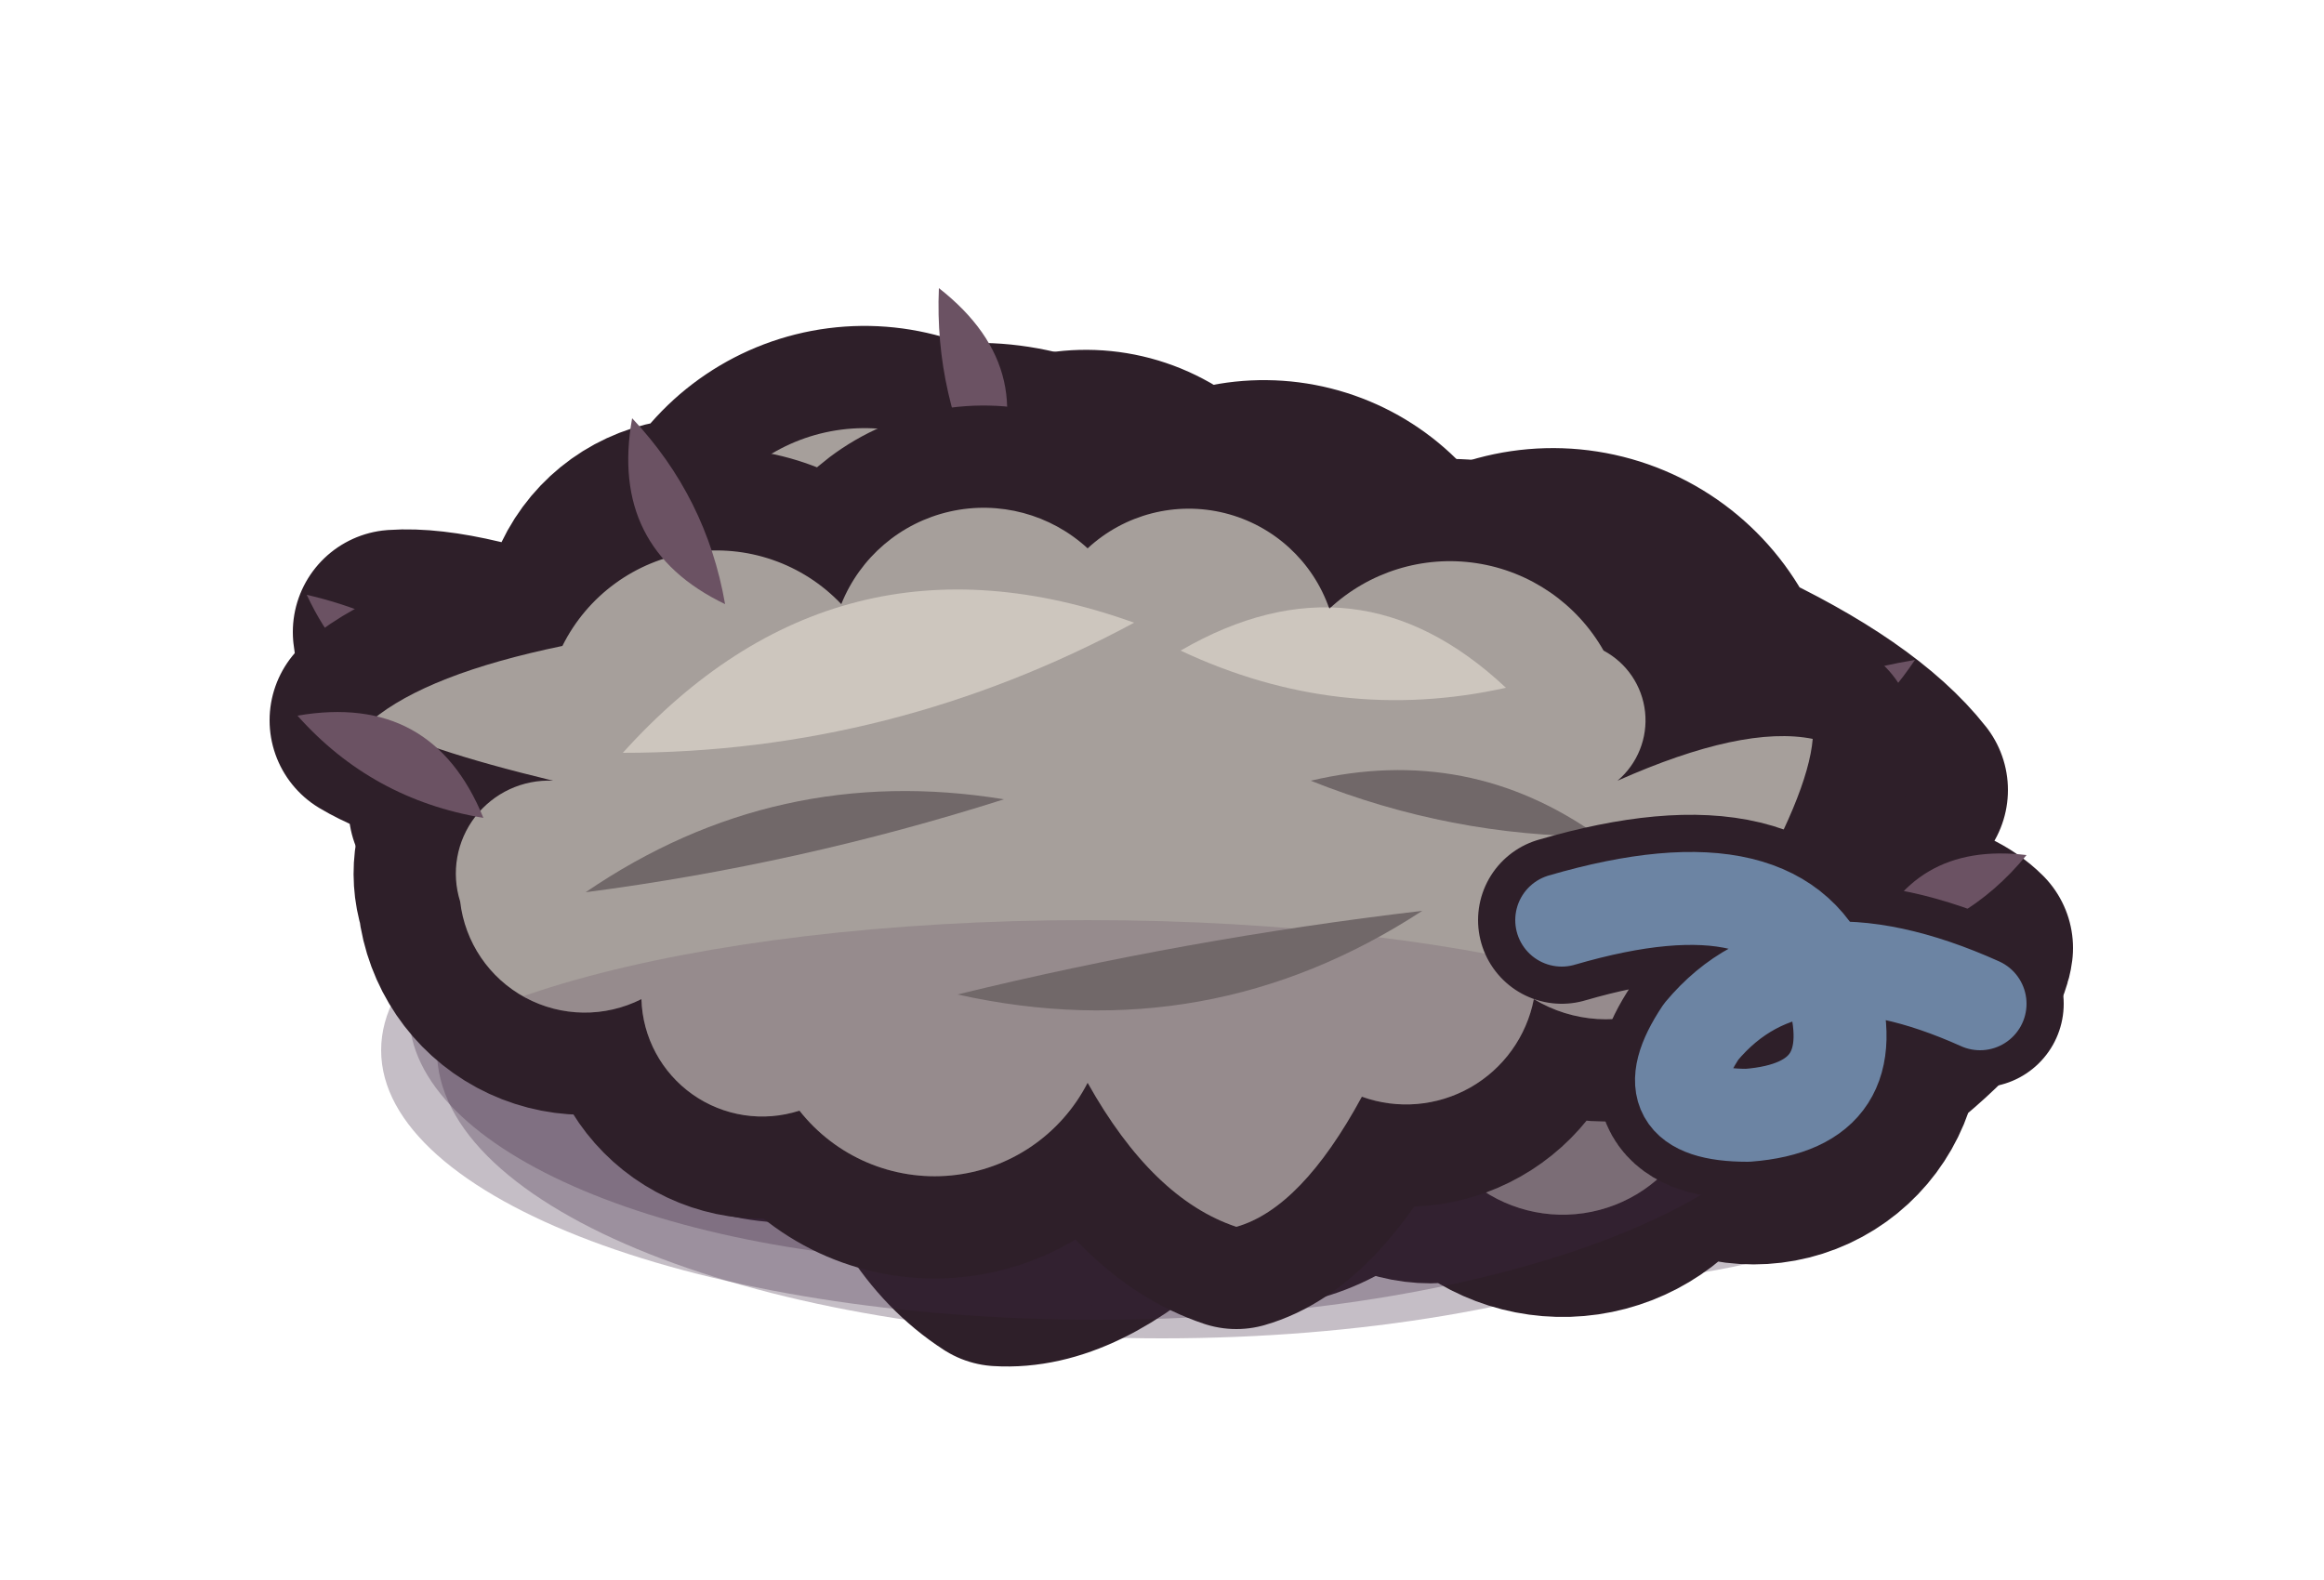
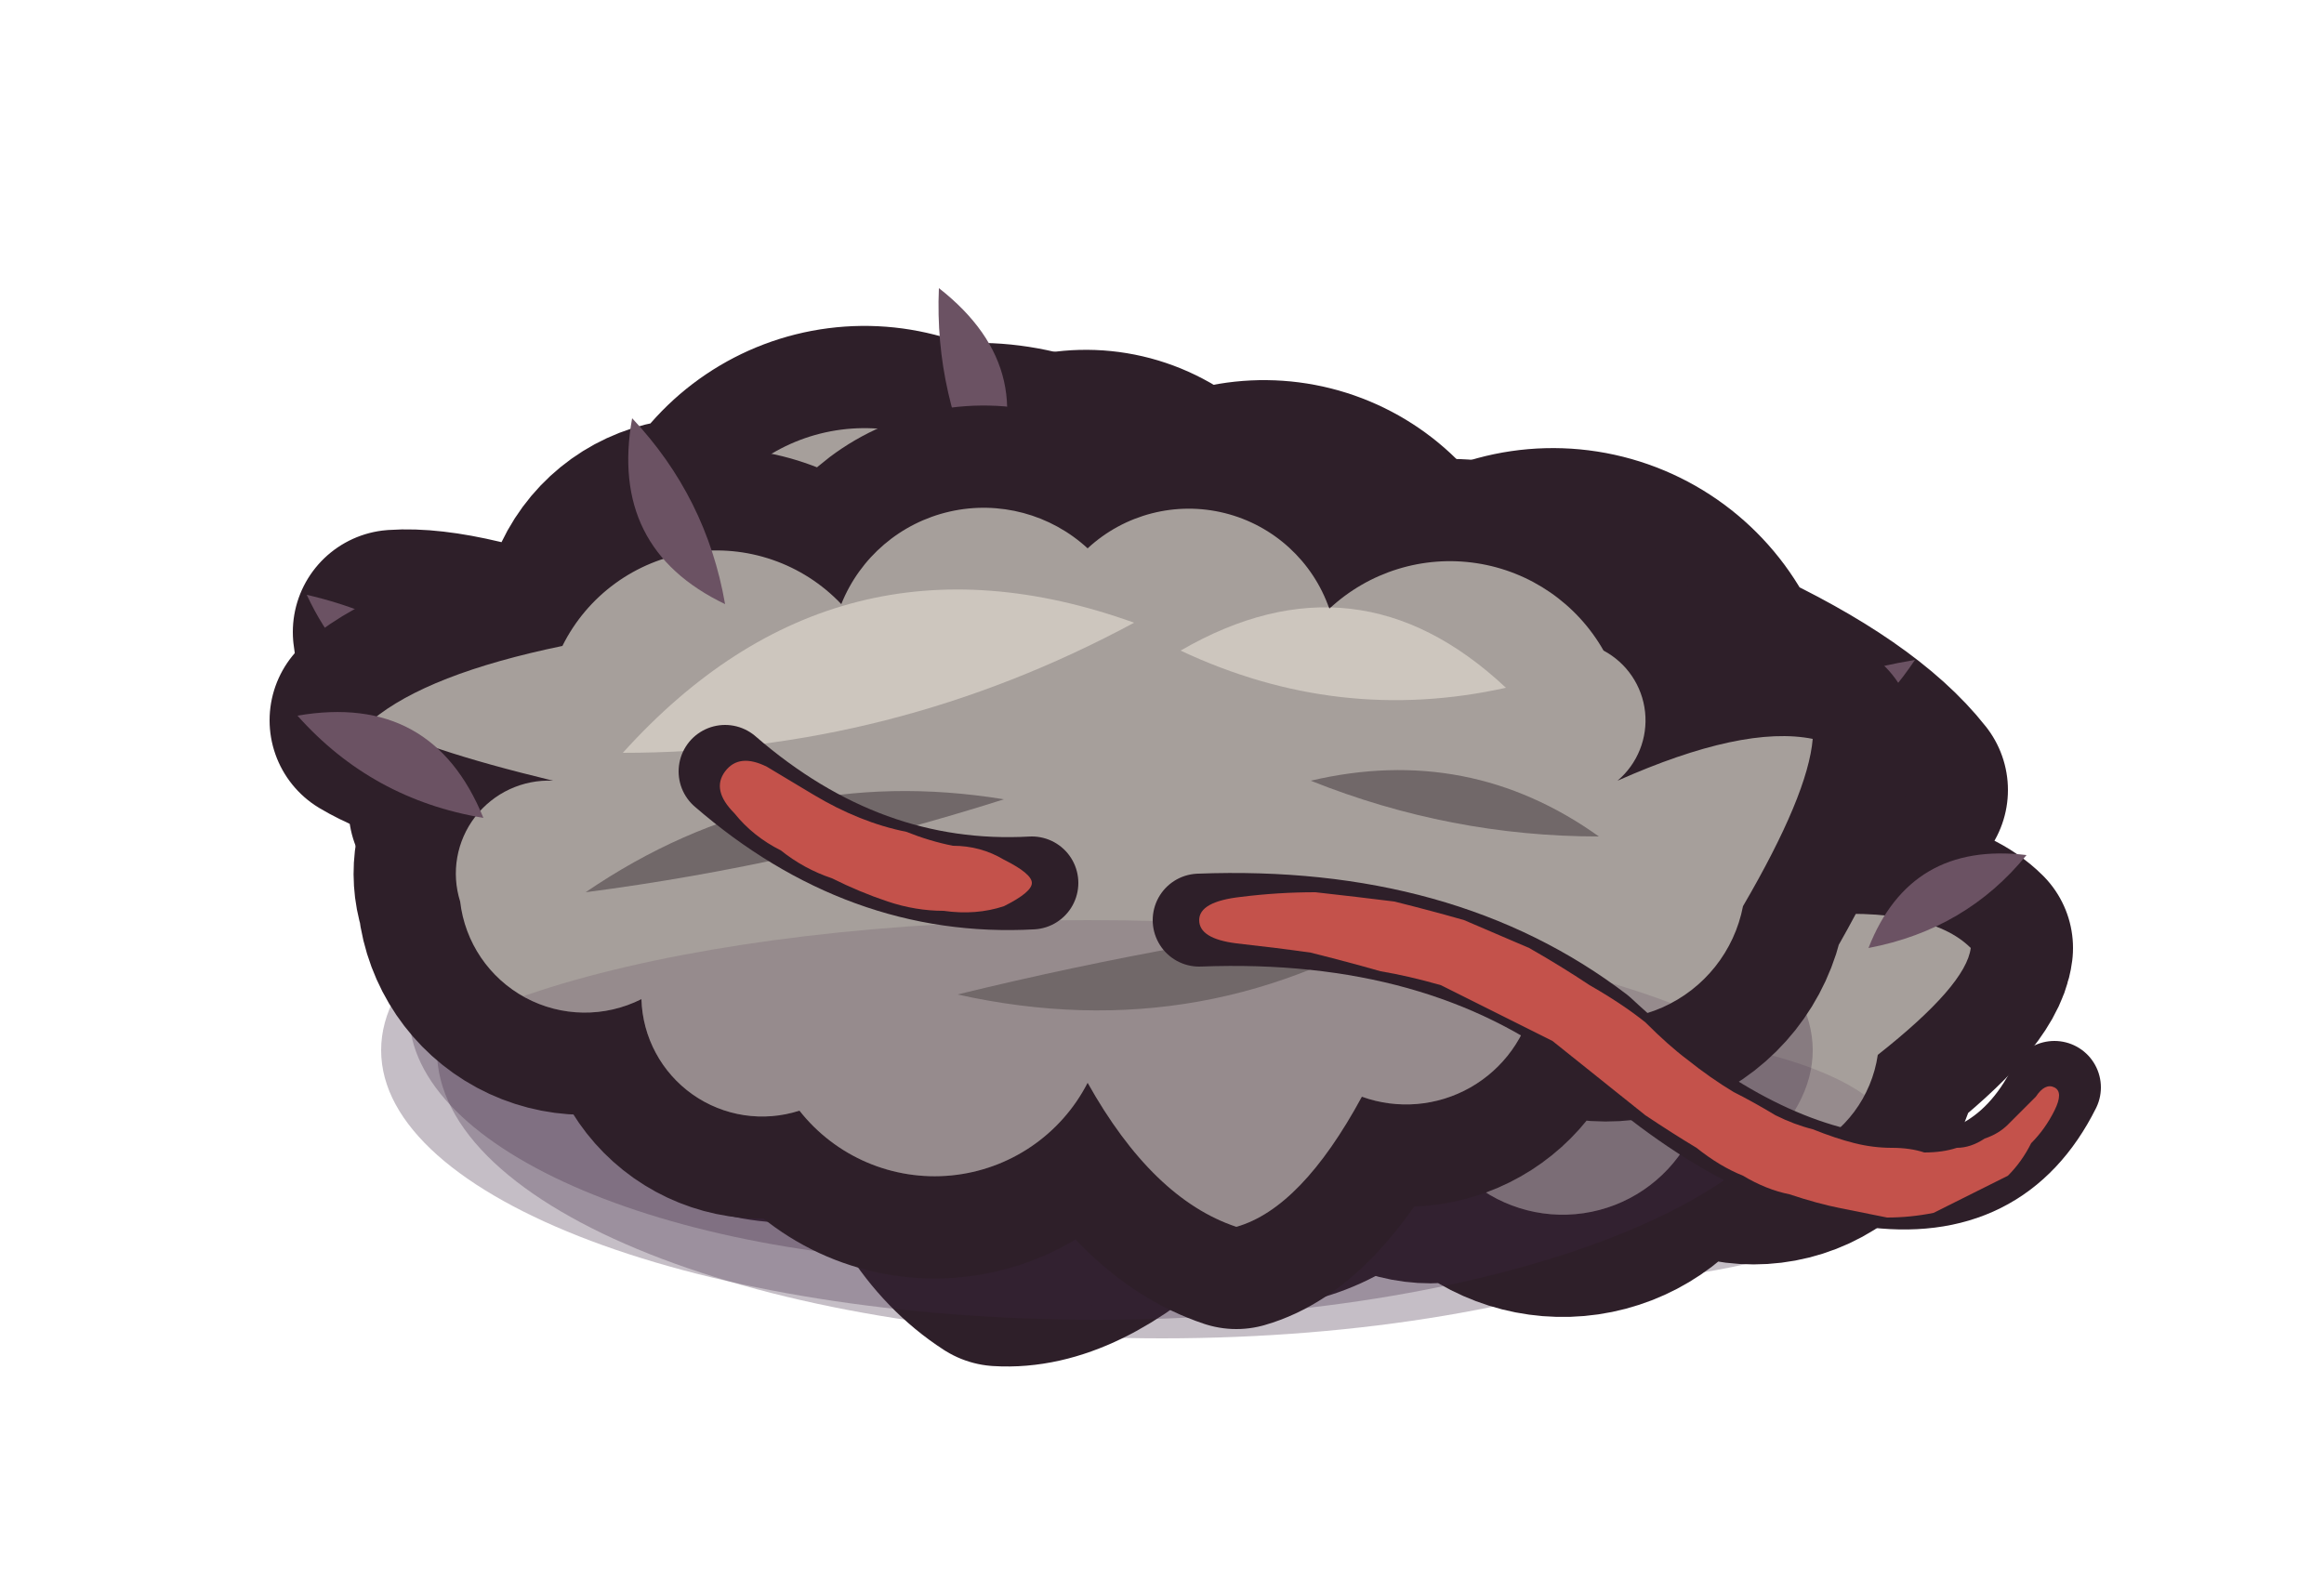
<svg xmlns="http://www.w3.org/2000/svg" viewBox="0 0 50 34" width="50" height="34">
  <defs>
    <clipPath id="mess-dust-floor-a-clip">
      <path d="M23 11.1A3.7 3.7 0 0 1 28.7 12.9A4 4 0 0 1 35.1 14.3Q37.9 15.6 39 17Q37.8 17.6 34.9 18A2.3 2.3 0 0 1 34.7 21.5A3.8 3.8 0 0 1 28.5 23A3.8 3.8 0 0 1 23 25.5Q21.1 27.3 19.5 27.2Q17.8 26.1 17.1 23.4A3.5 3.5 0 0 1 11.6 21.5A2.2 2.2 0 0 1 11.6 18Q8.8 17.9 7.7 17.4Q8.4 15.9 11 14.4A3.8 3.8 0 0 1 17.2 12.7Q17.5 10.3 18.6 9.6Q20.7 9.4 23 11.1Z" />
    </clipPath>
    <clipPath id="mess-dust-floor-b-clip">
      <path d="M19.4 10.4A3.2 3.2 0 0 1 24.5 12.3A3.8 3.8 0 0 1 30.1 14.1Q32.6 15.8 33.2 17.3Q32.1 17.9 29.2 17.8A2.3 2.3 0 0 1 27.9 21.4A3.7 3.7 0 0 1 22.1 22.4Q21.4 25.3 20.2 26.3Q18.2 26 16.1 23.7A3 3 0 0 1 12.1 20.8A3.1 3.1 0 0 1 8.4 17.9Q6.7 15.4 6.5 13.6Q7.9 13.5 10.7 14.6A2.5 2.5 0 0 1 13.2 11.2A3.9 3.9 0 0 1 19.4 10.4Z" />
      <path d="M34.1 17.3A2.3 2.3 0 0 1 36.9 19.7Q39.5 19.5 40.4 20.4Q40.3 21.2 38.4 22.7A2.7 2.7 0 0 1 34.3 24.6A3.1 3.1 0 0 1 29.5 25.3A2.3 2.3 0 0 1 26.5 22.8Q24.2 23.1 23.6 22.5Q23.5 21.4 25.3 19.7A2.8 2.8 0 0 1 29.3 17.8A2.9 2.9 0 0 1 34.1 17.3Z" />
    </clipPath>
    <clipPath id="mess-dust-floor-c-clip">
      <path d="M21.4 11.8A3.2 3.2 0 0 1 26.6 13.1A3.8 3.8 0 0 1 32.5 14A1.7 1.7 0 0 1 32.8 16.8Q35.5 15.6 37 15.9Q36.9 17.1 35.5 19.5A3 3 0 0 1 31 21.5A2.8 2.8 0 0 1 27.3 23.6Q26 26 24.6 26.4Q22.8 25.8 21.4 23.3A3.7 3.7 0 0 1 15.2 23.9A2.6 2.6 0 0 1 11.8 21.5A2.7 2.7 0 0 1 7.9 19.4A2 2 0 0 1 9.9 16.8Q7 16.1 6 15.5Q7.2 14.5 10.1 13.9A3.7 3.7 0 0 1 16.1 13A3.3 3.3 0 0 1 21.4 11.8Z" />
    </clipPath>
  </defs>
  <g id="p-a-shadow" class="st-a" transform="translate(2 0)">
    <path d="M7.4 22.6A15.6 6.2 0 1 1 38.6 22.6A15.6 6.2 0 1 1 7.4 22.6Z" fill="#3f2541" fill-opacity="0.3" />
  </g>
  <g id="p-a-dust" class="st-a" transform="translate(2 0)">
    <path d="M23 11.1A3.7 3.7 0 0 1 28.7 12.9A4 4 0 0 1 35.1 14.3Q37.9 15.6 39 17Q37.8 17.6 34.9 18A2.3 2.3 0 0 1 34.7 21.5A3.8 3.8 0 0 1 28.5 23A3.8 3.8 0 0 1 23 25.5Q21.1 27.3 19.5 27.2Q17.8 26.1 17.1 23.4A3.5 3.5 0 0 1 11.6 21.5A2.2 2.2 0 0 1 11.6 18Q8.8 17.9 7.7 17.4Q8.4 15.9 11 14.4A3.8 3.8 0 0 1 17.2 12.7Q17.5 10.3 18.6 9.6Q20.7 9.4 23 11.1Z" fill="none" stroke="#2e1f29" stroke-width="4.4" stroke-linecap="round" stroke-linejoin="round" />
    <path d="M23 11.1A3.7 3.7 0 0 1 28.7 12.9A4 4 0 0 1 35.1 14.3Q37.9 15.6 39 17Q37.8 17.6 34.9 18A2.3 2.3 0 0 1 34.7 21.5A3.8 3.8 0 0 1 28.5 23A3.8 3.8 0 0 1 23 25.5Q21.1 27.3 19.5 27.2Q17.8 26.1 17.1 23.4A3.5 3.5 0 0 1 11.6 21.5A2.2 2.2 0 0 1 11.6 18Q8.8 17.9 7.7 17.4Q8.4 15.9 11 14.4A3.8 3.8 0 0 1 17.2 12.7Q17.5 10.3 18.6 9.6Q20.7 9.4 23 11.1Z" fill="#a69f9b" />
    <g clip-path="url(#mess-dust-floor-a-clip)">
      <path d="M8 24.6A15 4.4 0 1 1 38 24.6A15 4.4 0 1 1 8 24.6Z" fill="#3f2541" fill-opacity="0.16" />
      <path d="M14.6 15Q20.3 15.2 25.4 12.6Q19.1 9.7 14.6 15Z" fill="#cdc6be" />
      <path d="M24.6 13.8Q27.9 15.5 31.6 14.8Q28.5 11.5 24.6 13.8Z" fill="#cdc6be" />
      <path d="M14.4 18.4Q19.1 17.7 23.6 16.2Q18.5 15.4 14.4 18.4Z" fill="#716869" />
      <path d="M21.4 21.4Q26.9 22.4 31.4 19.2Q26.4 20.1 21.4 21.4Z" fill="#716869" />
      <path d="M27.6 16.8Q30.5 18.1 33.6 18.4Q31 16.2 27.6 16.8Z" fill="#716869" />
    </g>
    <path d="M12.4 15.6Q10.2 13.3 7.2 12.4Q8.8 15.7 12.4 15.6Z" fill="#6b5263" />
    <path d="M33.8 16.2Q37.2 17.2 39.2 14.2Q36.3 14.7 33.8 16.2Z" fill="#6b5263" />
  </g>
  <g id="p-b-shadow" class="st-b" transform="translate(2 0)">
    <path d="M6.8 21.8A12.8 5.4 0 1 1 32.4 21.8A12.8 5.4 0 1 1 6.8 21.8Z" fill="#3f2541" fill-opacity="0.3" />
    <path d="M23.8 24.2A8 3.4 0 1 1 39.8 24.2A8 3.4 0 1 1 23.8 24.2Z" fill="#3f2541" fill-opacity="0.3" />
  </g>
  <g id="p-b-dust" class="st-b" transform="translate(2 0)">
    <path d="M19.4 10.4A3.2 3.2 0 0 1 24.5 12.3A3.8 3.8 0 0 1 30.1 14.1Q32.6 15.8 33.2 17.3Q32.1 17.9 29.2 17.8A2.3 2.3 0 0 1 27.9 21.4A3.7 3.7 0 0 1 22.1 22.4Q21.4 25.3 20.2 26.3Q18.2 26 16.1 23.7A3 3 0 0 1 12.1 20.8A3.1 3.1 0 0 1 8.4 17.9Q6.7 15.4 6.5 13.6Q7.9 13.5 10.7 14.6A2.5 2.5 0 0 1 13.2 11.2A3.9 3.9 0 0 1 19.4 10.4Z" fill="none" stroke="#2e1f29" stroke-width="4.4" stroke-linecap="round" stroke-linejoin="round" />
    <path d="M34.1 17.3A2.3 2.3 0 0 1 36.9 19.7Q39.5 19.5 40.4 20.4Q40.3 21.2 38.4 22.7A2.7 2.7 0 0 1 34.3 24.6A3.1 3.1 0 0 1 29.5 25.3A2.3 2.3 0 0 1 26.5 22.8Q24.2 23.1 23.6 22.5Q23.5 21.4 25.3 19.7A2.8 2.8 0 0 1 29.3 17.8A2.9 2.9 0 0 1 34.1 17.3Z" fill="none" stroke="#2e1f29" stroke-width="4.4" stroke-linecap="round" stroke-linejoin="round" />
    <path d="M19.4 10.4A3.2 3.2 0 0 1 24.5 12.3A3.8 3.8 0 0 1 30.1 14.1Q32.6 15.8 33.2 17.3Q32.1 17.9 29.2 17.8A2.3 2.3 0 0 1 27.9 21.4A3.7 3.7 0 0 1 22.1 22.4Q21.4 25.3 20.2 26.3Q18.2 26 16.1 23.7A3 3 0 0 1 12.1 20.8A3.1 3.1 0 0 1 8.4 17.9Q6.7 15.4 6.5 13.6Q7.9 13.5 10.7 14.6A2.5 2.5 0 0 1 13.2 11.2A3.9 3.9 0 0 1 19.4 10.4Z" fill="#a69f9b" />
    <path d="M34.1 17.3A2.3 2.3 0 0 1 36.9 19.7Q39.5 19.5 40.4 20.4Q40.3 21.2 38.4 22.7A2.7 2.7 0 0 1 34.3 24.6A3.1 3.1 0 0 1 29.5 25.3A2.3 2.3 0 0 1 26.5 22.8Q24.2 23.1 23.6 22.5Q23.5 21.4 25.3 19.7A2.8 2.8 0 0 1 29.3 17.8A2.9 2.9 0 0 1 34.1 17.3Z" fill="#a69f9b" />
    <g clip-path="url(#mess-dust-floor-b-clip)">
      <path d="M7.4 23.2A12 4.2 0 1 1 31.4 23.2A12 4.2 0 1 1 7.4 23.2Z" fill="#3f2541" fill-opacity="0.16" />
      <path d="M24.8 24.6A7 2.4 0 1 1 38.8 24.6A7 2.4 0 1 1 24.8 24.6Z" fill="#3f2541" fill-opacity="0.16" />
      <path d="M11.6 14.6Q16.8 14.8 21.4 12.2Q15.6 9.7 11.6 14.6Z" fill="#cdc6be" />
      <path d="M27.6 19.2Q30.8 20 33.6 18.4Q30.3 16.4 27.6 19.2Z" fill="#cdc6be" />
      <path d="M12.2 18.2Q16.4 17.7 20.4 16.4Q15.9 15.5 12.2 18.2Z" fill="#716869" />
      <path d="M19.4 20.6Q23.9 21.4 27.4 18.6Q23.3 19.3 19.4 20.6Z" fill="#716869" />
      <path d="M29.4 22.4Q32.6 23.4 35.2 21.4Q32.2 21.4 29.4 22.4Z" fill="#716869" />
    </g>
    <path d="M9 15.4Q7.2 13.4 4.6 12.8Q5.9 15.6 9 15.4Z" fill="#6b5263" />
    <path d="M19.2 10.6Q20.5 8 18.2 6.2Q18.1 8.5 19.2 10.6Z" fill="#6b5263" />
    <path d="M38.2 20.4Q40.3 20 41.6 18.4Q39.1 18.1 38.2 20.4Z" fill="#6b5263" />
  </g>
  <g id="p-c-shadow" class="st-c" transform="translate(2 0)">
    <path d="M6.2 22.6A15.4 5.8 0 1 1 37 22.6A15.4 5.8 0 1 1 6.2 22.6Z" fill="#3f2541" fill-opacity="0.3" />
  </g>
  <g id="p-c-dust" class="st-c" transform="translate(2 0)">
    <path d="M21.4 11.8A3.2 3.2 0 0 1 26.6 13.1A3.8 3.8 0 0 1 32.5 14A1.7 1.7 0 0 1 32.8 16.8Q35.5 15.6 37 15.9Q36.9 17.1 35.5 19.5A3 3 0 0 1 31 21.5A2.8 2.8 0 0 1 27.3 23.6Q26 26 24.6 26.4Q22.8 25.8 21.4 23.3A3.7 3.7 0 0 1 15.2 23.9A2.6 2.6 0 0 1 11.8 21.5A2.7 2.7 0 0 1 7.9 19.4A2 2 0 0 1 9.9 16.8Q7 16.1 6 15.5Q7.2 14.5 10.1 13.9A3.7 3.7 0 0 1 16.1 13A3.3 3.3 0 0 1 21.4 11.8Z" fill="none" stroke="#2e1f29" stroke-width="4.4" stroke-linecap="round" stroke-linejoin="round" />
    <path d="M21.4 11.8A3.2 3.2 0 0 1 26.6 13.1A3.8 3.8 0 0 1 32.5 14A1.7 1.7 0 0 1 32.8 16.8Q35.5 15.6 37 15.9Q36.9 17.1 35.5 19.5A3 3 0 0 1 31 21.5A2.8 2.8 0 0 1 27.3 23.6Q26 26 24.6 26.4Q22.8 25.8 21.4 23.3A3.7 3.7 0 0 1 15.2 23.9A2.6 2.6 0 0 1 11.8 21.5A2.7 2.7 0 0 1 7.9 19.4A2 2 0 0 1 9.9 16.8Q7 16.1 6 15.5Q7.2 14.5 10.1 13.9A3.7 3.7 0 0 1 16.1 13A3.3 3.3 0 0 1 21.4 11.8Z" fill="#a69f9b" />
    <g clip-path="url(#mess-dust-floor-c-clip)">
      <path d="M5.8 24.2A15.6 4.4 0 1 1 37 24.2A15.6 4.4 0 1 1 5.8 24.2Z" fill="#3f2541" fill-opacity="0.16" />
      <path d="M11.4 16.2Q17.2 16.2 22.4 13.4Q16 11.1 11.4 16.2Z" fill="#cdc6be" />
      <path d="M23.4 14Q26.8 15.6 30.4 14.8Q27.2 11.8 23.4 14Z" fill="#cdc6be" />
      <path d="M10.6 19.2Q15.2 18.6 19.6 17.2Q14.7 16.4 10.6 19.2Z" fill="#716869" />
      <path d="M18.6 21.4Q24 22.6 28.6 19.6Q23.5 20.2 18.6 21.4Z" fill="#716869" />
      <path d="M26.2 16.8Q29.2 18 32.4 18Q29.6 16 26.2 16.8Z" fill="#716869" />
    </g>
    <path d="M8.4 17.6Q7.3 14.9 4.4 15.4Q6 17.2 8.4 17.6Z" fill="#6b5263" />
    <path d="M13.6 13Q13.2 10.7 11.6 9Q11.1 11.8 13.6 13Z" fill="#6b5263" />
  </g>
  <g id="p-c-thread" class="st-c" transform="translate(2 0)">
-     <path d="M31.6 19.8Q36.4 18.4 37.4 21.2Q38.2 23.8 35.6 24Q33.4 24 34.6 22.2Q36.6 19.8 40.6 21.6" fill="none" stroke="#2e1f29" stroke-width="3.6" stroke-linecap="round" stroke-linejoin="round" />
-     <path d="M31.6 19.8Q36.4 18.4 37.4 21.2Q38.2 23.8 35.6 24Q33.4 24 34.6 22.2Q36.6 19.8 40.6 21.6" fill="none" stroke="#6c84a3" stroke-width="2" stroke-linecap="round" stroke-linejoin="round" />
+     <path d="M13.6 16.6Q16.6 19.2 20.2 19" fill="none" stroke="#2e1f29" stroke-width="2" stroke-linecap="round" stroke-linejoin="round" />
+     <path d="M23.8 19.8Q29 19.6 32.4 22.2Q35.4 25 38.2 25.4Q41 25.8 42.2 23.4" fill="none" stroke="#2e1f29" stroke-width="2" stroke-linecap="round" stroke-linejoin="round" />
+     <path d="M13.6 16.6Q13.3 17 13.8 17.5Q14.2 18 14.8 18.3Q15.3 18.7 15.9 18.9Q16.5 19.2 17.1 19.4Q17.7 19.6 18.3 19.6Q19 19.7 19.6 19.5Q20.2 19.2 20.2 19Q20.2 18.8 19.6 18.5Q19.1 18.2 18.5 18.2Q18 18.1 17.5 17.9Q17 17.8 16.5 17.6Q16 17.4 15.5 17.1Q15 16.8 14.5 16.5Q13.9 16.2 13.6 16.6Z" fill="#c4524b" />
+     <path d="M23.8 19.8Q23.8 20.2 24.6 20.3Q25.5 20.4 26.2 20.5Q27 20.7 27.7 20.9Q28.3 21 29 21.2Q29.6 21.5 30.2 21.8Q30.8 22.1 31.4 22.4Q31.9 22.8 32.4 23.2Q32.9 23.6 33.4 24Q34 24.4 34.5 24.7Q35 25.1 35.5 25.3Q36 25.6 36.5 25.7Q37.1 25.9 37.6 26Q38.1 26.1 38.6 26.2Q39.1 26.2 39.6 26.1Q40 25.9 40.4 25.7Q40.8 25.5 41.2 25.3Q41.5 25 41.7 24.6Q42 24.3 42.2 23.9Q42.4 23.5 42.2 23.4Q42 23.3 41.8 23.6Q41.5 23.9 41.2 24.2Q41 24.4 40.7 24.5Q40.4 24.7 40.1 24.7Q39.8 24.8 39.4 24.8Q39.1 24.7 38.7 24.7Q38.3 24.7 37.9 24.6Q37.5 24.5 37 24.3Q36.6 24.2 36.2 24Q35.7 23.7 35.3 23.5Q34.8 23.2 34.3 22.8Q33.9 22.5 33.4 22Q32.9 21.6 32.2 21.2Q31.6 20.8 30.9 20.4Q30.2 20.1 29.5 19.8Q28.8 19.6 28 19.4Q27.2 19.3 26.3 19.2Q25.5 19.2 24.7 19.3Q23.8 19.4 23.8 19.8Z" fill="#c4524b" />
  </g>
</svg>
